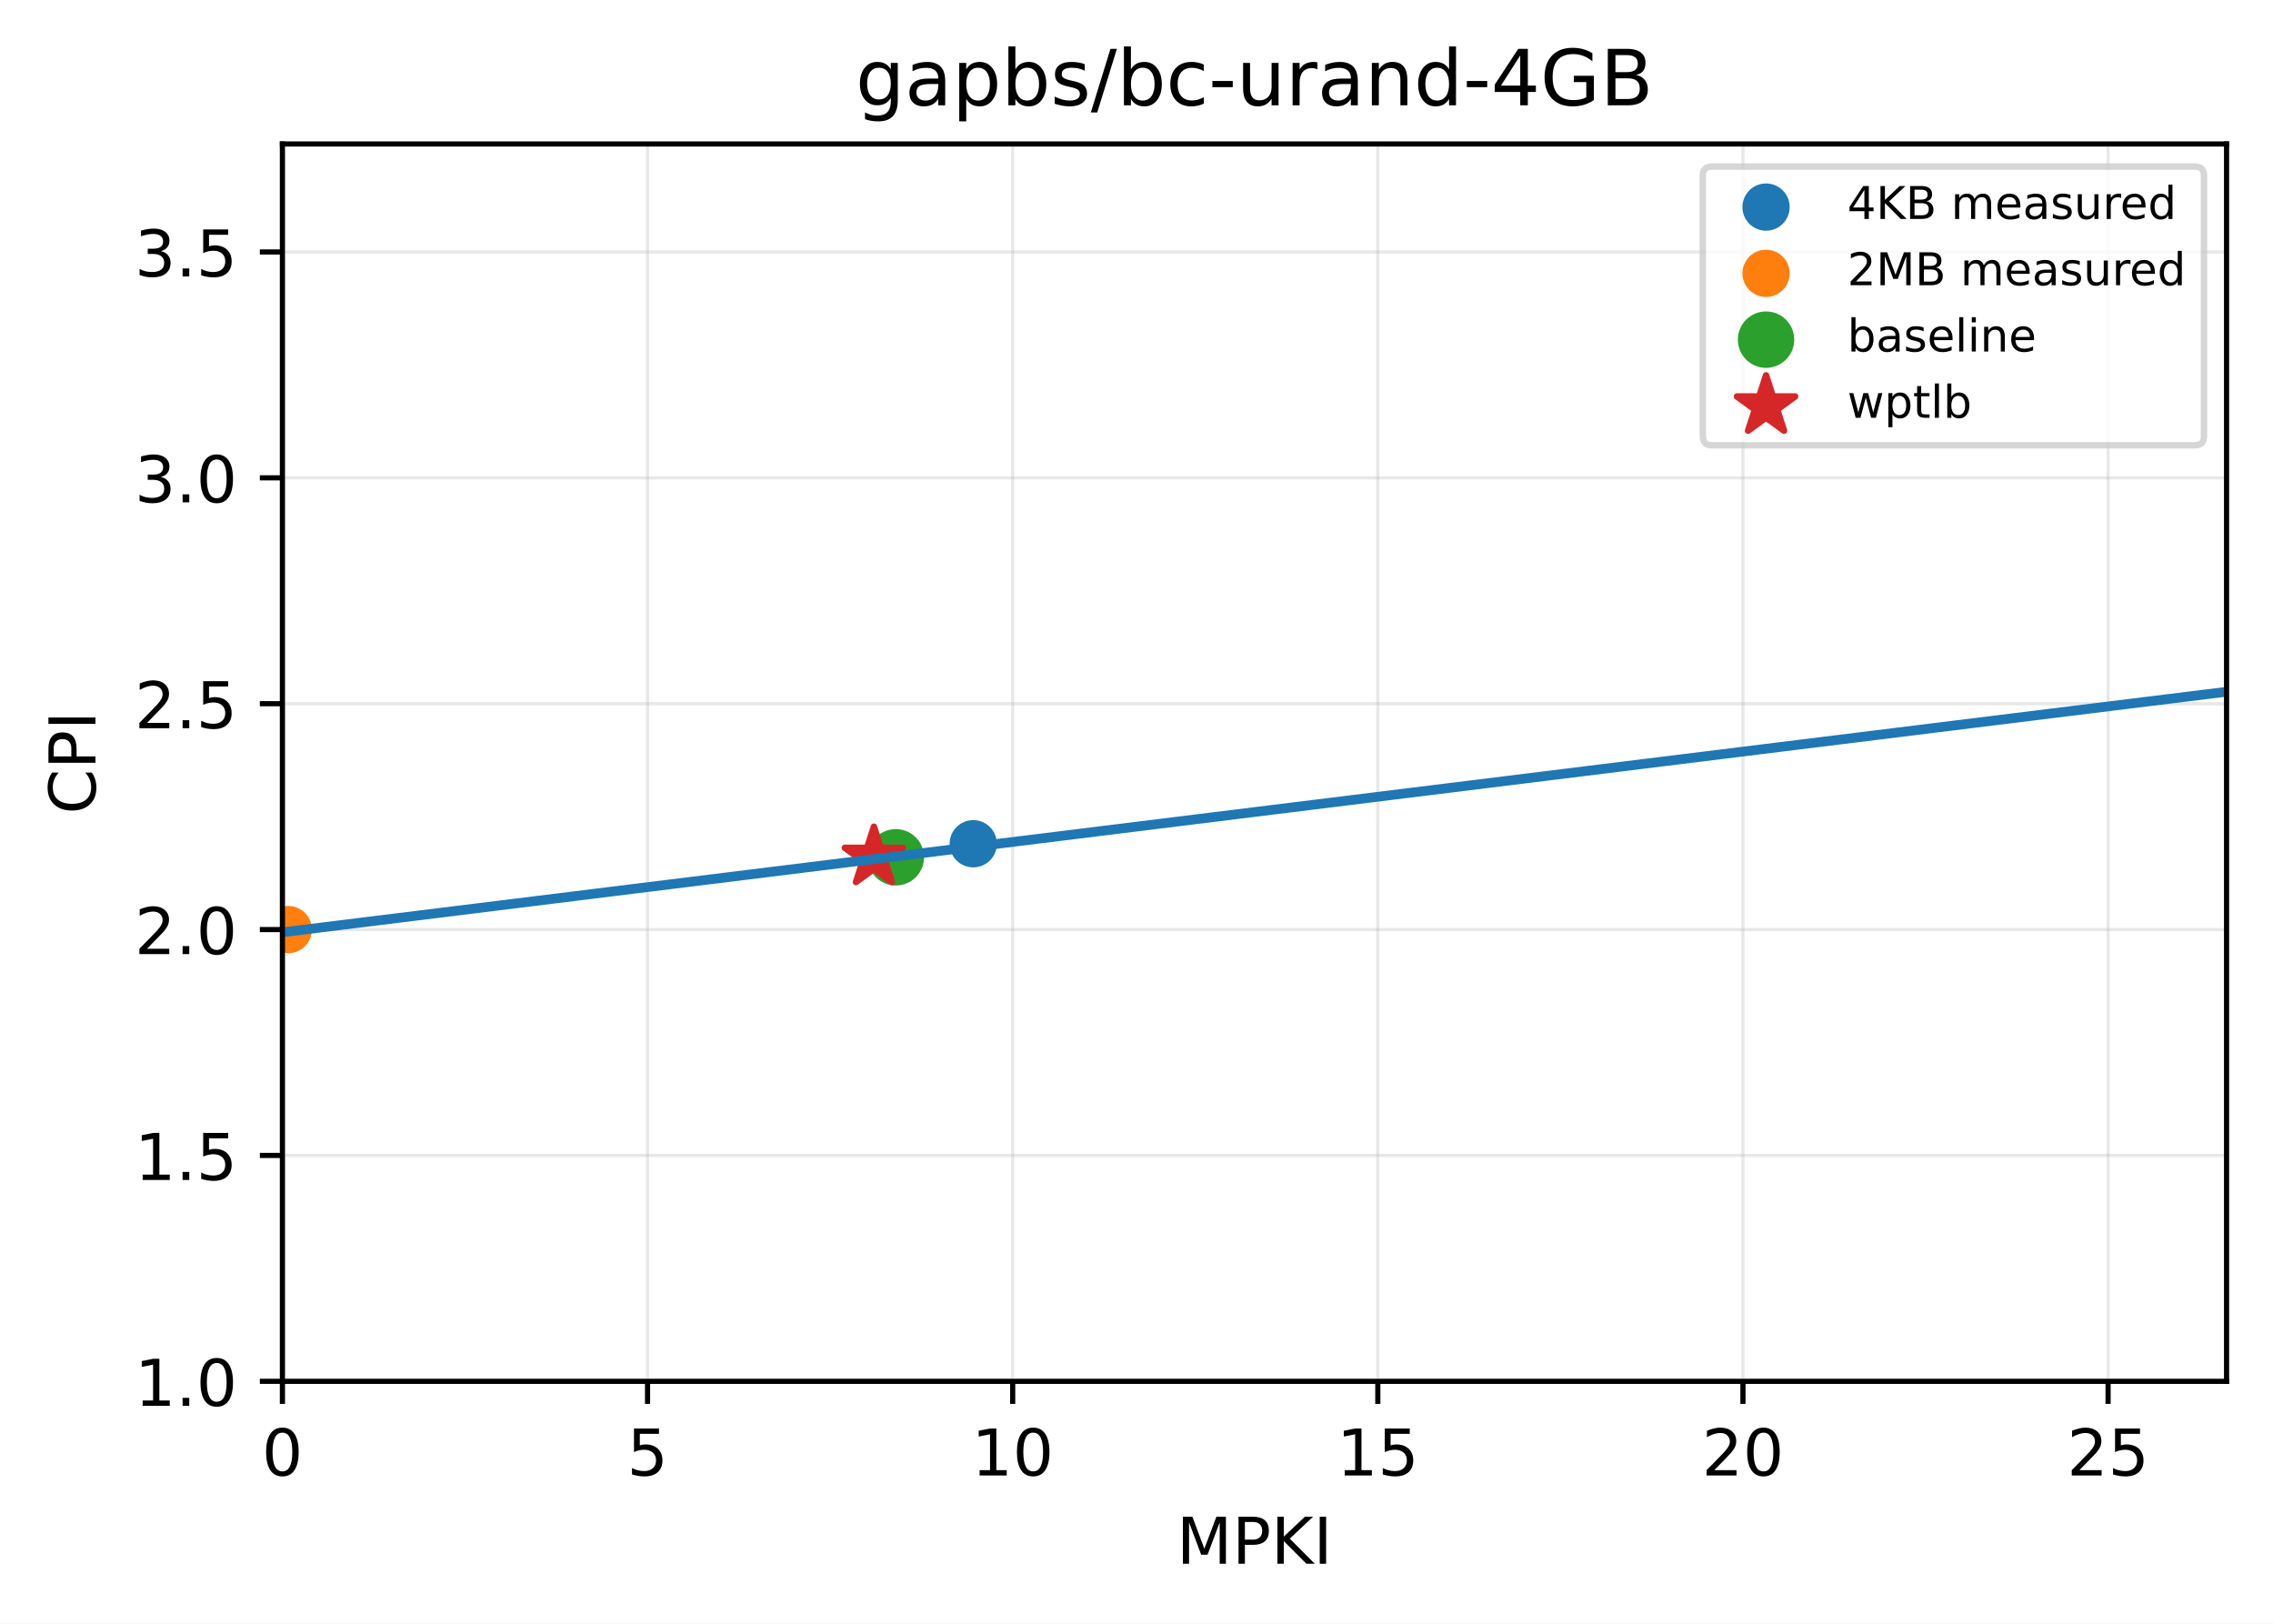
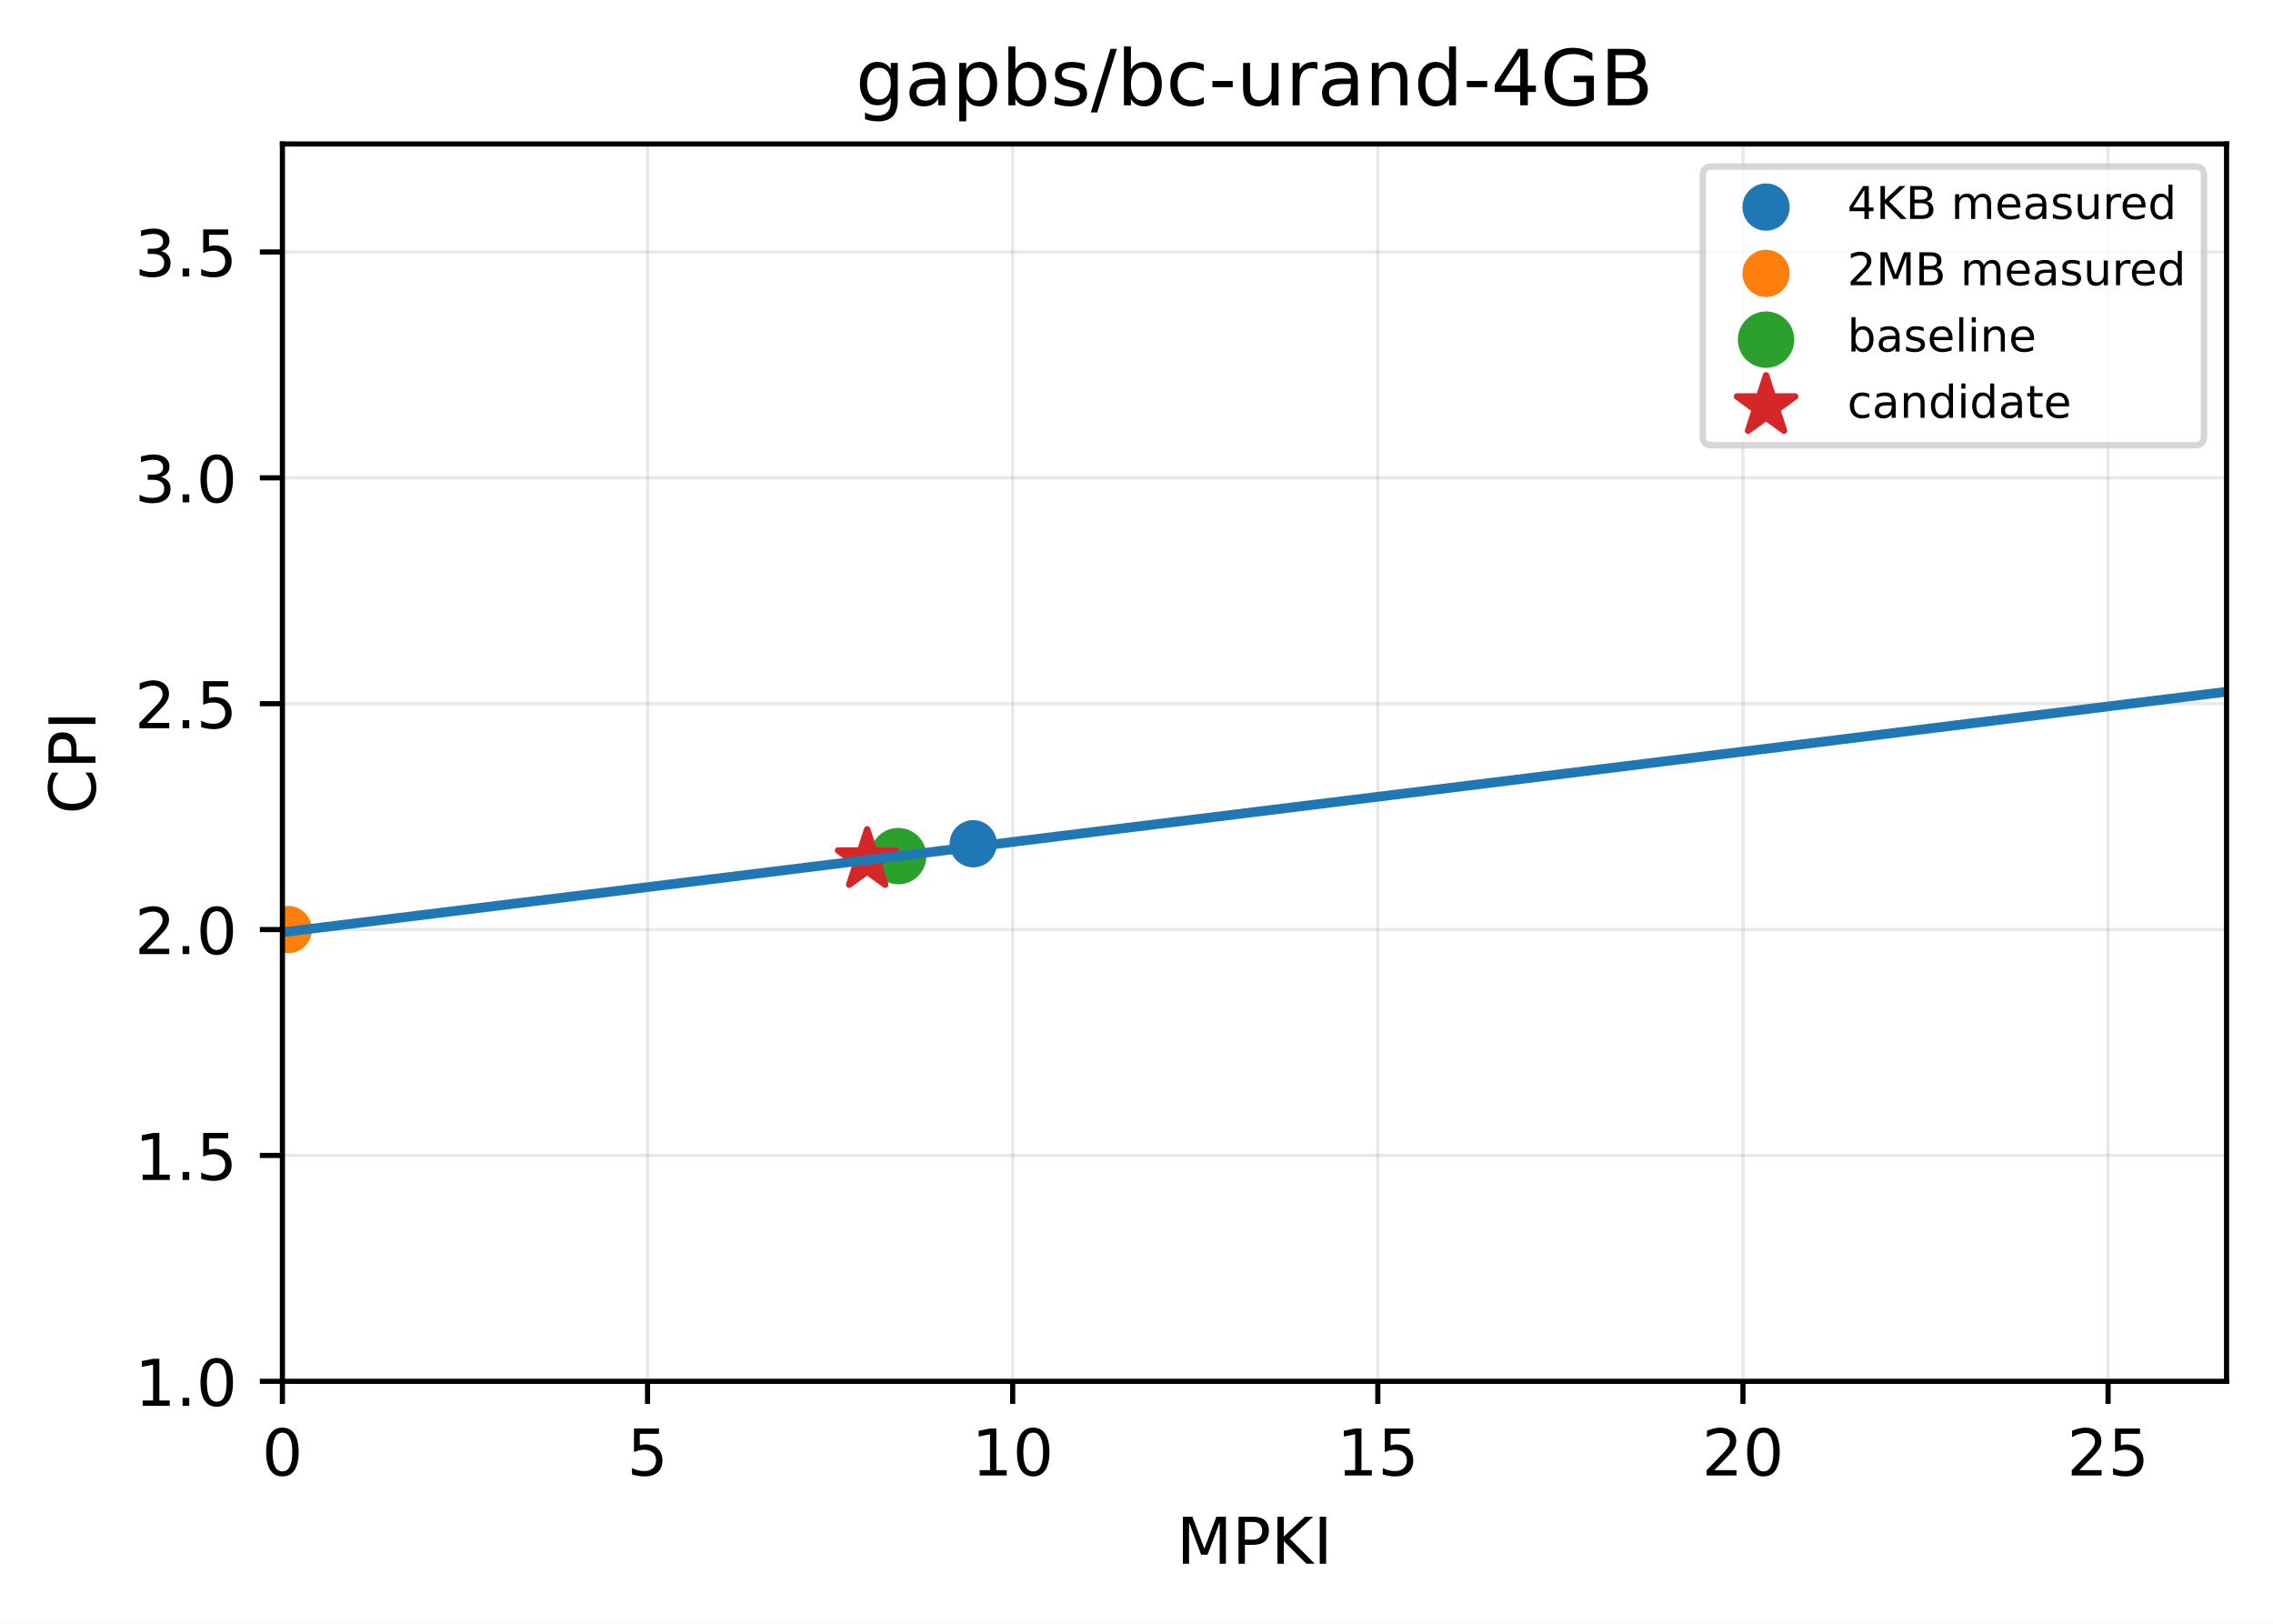
<svg xmlns="http://www.w3.org/2000/svg" xmlns:xlink="http://www.w3.org/1999/xlink" width="352.371pt" height="251.674pt" viewBox="0 0 352.371 251.674" version="1.1">
  <defs>
    <style type="text/css">*{stroke-linejoin: round; stroke-linecap: butt}</style>
  </defs>
  <g id="figure_1">
    <g id="patch_1">
      <path d="M 0 251.674  L 352.371 251.674  L 352.371 0  L 0 0  z " style="fill: #ffffff" />
    </g>
    <g id="axes_1">
      <g id="patch_2">
        <path d="M 43.781 214.118  L 345.171 214.118  L 345.171 22.318  L 43.781 22.318  z " style="fill: #ffffff" />
      </g>
      <g id="PathCollection_1">
        <defs>
-           <path id="m2edc9fdce1" d="M 0 3.162  C 0.839 3.162 1.643 2.829 2.236 2.236  C 2.829 1.643 3.162 0.839 3.162 0  C 3.162 -0.839 2.829 -1.643 2.236 -2.236  C 1.643 -2.829 0.839 -3.162 0 -3.162  C -0.839 -3.162 -1.643 -2.829 -2.236 -2.236  C -2.829 -1.643 -3.162 -0.839 -3.162 0  C -3.162 0.839 -2.829 1.643 -2.236 2.236  C -1.643 2.829 -0.839 3.162 0 3.162  z " style="stroke: #1f77b4" />
+           <path id="m0d51eda7c9" d="M 0 3.162  C 0.839 3.162 1.643 2.829 2.236 2.236  C 2.829 1.643 3.162 0.839 3.162 0  C 3.162 -0.839 2.829 -1.643 2.236 -2.236  C 1.643 -2.829 0.839 -3.162 0 -3.162  C -0.839 -3.162 -1.643 -2.829 -2.236 -2.236  C -2.829 -1.643 -3.162 -0.839 -3.162 0  C -3.162 0.839 -2.829 1.643 -2.236 2.236  C -1.643 2.829 -0.839 3.162 0 3.162  z " style="stroke: #1f77b4" />
        </defs>
-         <g clip-path="url(#p32a10b30d1)">
-           <use xlink:href="#m2edc9fdce1" x="150.877" y="130.788" style="fill: #1f77b4; stroke: #1f77b4" />
+         <g clip-path="url(#p4f8e2a73d3)">
+           <use xlink:href="#m0d51eda7c9" x="150.877" y="130.788" style="fill: #1f77b4; stroke: #1f77b4" />
        </g>
      </g>
      <g id="PathCollection_2">
        <defs>
-           <path id="m5a200e6fff" d="M 0 3.162  C 0.839 3.162 1.643 2.829 2.236 2.236  C 2.829 1.643 3.162 0.839 3.162 0  C 3.162 -0.839 2.829 -1.643 2.236 -2.236  C 1.643 -2.829 0.839 -3.162 0 -3.162  C -0.839 -3.162 -1.643 -2.829 -2.236 -2.236  C -2.829 -1.643 -3.162 -0.839 -3.162 0  C -3.162 0.839 -2.829 1.643 -2.236 2.236  C -1.643 2.829 -0.839 3.162 0 3.162  z " style="stroke: #ff7f0e" />
+           <path id="mda2e843c92" d="M 0 3.162  C 0.839 3.162 1.643 2.829 2.236 2.236  C 2.829 1.643 3.162 0.839 3.162 0  C 3.162 -0.839 2.829 -1.643 2.236 -2.236  C 1.643 -2.829 0.839 -3.162 0 -3.162  C -0.839 -3.162 -1.643 -2.829 -2.236 -2.236  C -2.829 -1.643 -3.162 -0.839 -3.162 0  C -3.162 0.839 -2.829 1.643 -2.236 2.236  C -1.643 2.829 -0.839 3.162 0 3.162  z " style="stroke: #ff7f0e" />
        </defs>
-         <g clip-path="url(#p32a10b30d1)">
-           <use xlink:href="#m5a200e6fff" x="44.687" y="144.093" style="fill: #ff7f0e; stroke: #ff7f0e" />
+         <g clip-path="url(#p4f8e2a73d3)">
+           <use xlink:href="#mda2e843c92" x="44.687" y="144.093" style="fill: #ff7f0e; stroke: #ff7f0e" />
        </g>
      </g>
      <g id="PathCollection_3">
        <defs>
-           <path id="mae14a0d55d" d="M 0 3.873  C 1.027 3.873 2.012 3.465 2.739 2.739  C 3.465 2.012 3.873 1.027 3.873 0  C 3.873 -1.027 3.465 -2.012 2.739 -2.739  C 2.012 -3.465 1.027 -3.873 0 -3.873  C -1.027 -3.873 -2.012 -3.465 -2.739 -2.739  C -3.465 -2.012 -3.873 -1.027 -3.873 0  C -3.873 1.027 -3.465 2.012 -2.739 2.739  C -2.012 3.465 -1.027 3.873 0 3.873  z " style="stroke: #2ca02c" />
+           <path id="m006e29d249" d="M 0 3.873  C 1.027 3.873 2.012 3.465 2.739 2.739  C 3.465 2.012 3.873 1.027 3.873 0  C 3.873 -1.027 3.465 -2.012 2.739 -2.739  C 2.012 -3.465 1.027 -3.873 0 -3.873  C -1.027 -3.873 -2.012 -3.465 -2.739 -2.739  C -3.465 -2.012 -3.873 -1.027 -3.873 0  C -3.873 1.027 -3.465 2.012 -2.739 2.739  C -2.012 3.465 -1.027 3.873 0 3.873  z " style="stroke: #2ca02c" />
        </defs>
-         <g clip-path="url(#p32a10b30d1)">
-           <use xlink:href="#mae14a0d55d" x="138.877" y="132.888" style="fill: #2ca02c; stroke: #2ca02c" />
+         <g clip-path="url(#p4f8e2a73d3)">
+           <use xlink:href="#m006e29d249" x="139.247" y="132.703" style="fill: #2ca02c; stroke: #2ca02c" />
        </g>
      </g>
      <g id="PathCollection_4">
        <defs>
-           <path id="ma562595c8f" d="M 0 -4.743  L -1.065 -1.466  L -4.511 -1.466  L -1.723 0.56  L -2.788 3.838  L -0 1.812  L 2.788 3.838  L 1.723 0.56  L 4.511 -1.466  L 1.065 -1.466  z " style="stroke: #d62728" />
+           <path id="m7bf4c963e9" d="M 0 -4.743  L -1.065 -1.466  L -4.511 -1.466  L -1.723 0.56  L -2.788 3.838  L -0 1.812  L 2.788 3.838  L 1.723 0.56  L 4.511 -1.466  L 1.065 -1.466  z " style="stroke: #d62728" />
        </defs>
-         <g clip-path="url(#p32a10b30d1)">
-           <use xlink:href="#ma562595c8f" x="135.481" y="132.888" style="fill: #d62728; stroke: #d62728" />
+         <g clip-path="url(#p4f8e2a73d3)">
+           <use xlink:href="#m7bf4c963e9" x="134.433" y="133.298" style="fill: #d62728; stroke: #d62728" />
        </g>
      </g>
      <g id="matplotlib.axis_1">
        <g id="xtick_1">
          <g id="line2d_1">
-             <path d="M 43.781 214.118  L 43.781 22.318  " clip-path="url(#p32a10b30d1)" style="fill: none; stroke: #b0b0b0; stroke-opacity: 0.3; stroke-width: 0.5; stroke-linecap: square" />
+             <path d="M 43.781 214.118  L 43.781 22.318  " clip-path="url(#p4f8e2a73d3)" style="fill: none; stroke: #b0b0b0; stroke-opacity: 0.3; stroke-width: 0.5; stroke-linecap: square" />
          </g>
          <g id="line2d_2">
            <defs>
-               <path id="mac72105b65" d="M 0 0  L 0 3.5  " style="stroke: #000000; stroke-width: 0.8" />
-             </defs>
-             <g>
-               <use xlink:href="#mac72105b65" x="43.781" y="214.118" style="stroke: #000000; stroke-width: 0.8" />
+               <path id="me40b1b7eda" d="M 0 0  L 0 3.5  " style="stroke: #000000; stroke-width: 0.8" />
+             </defs>
+             <g>
+               <use xlink:href="#me40b1b7eda" x="43.781" y="214.118" style="stroke: #000000; stroke-width: 0.8" />
            </g>
          </g>
          <g id="text_1">
            <g transform="translate(40.6 228.7166) scale(0.1 -0.1)">
              <defs>
                <path id="DejaVuSans-30" d="M 2034 4250  Q 1547 4250 1301 3770  Q 1056 3291 1056 2328  Q 1056 1369 1301 889  Q 1547 409 2034 409  Q 2525 409 2770 889  Q 3016 1369 3016 2328  Q 3016 3291 2770 3770  Q 2525 4250 2034 4250  z M 2034 4750  Q 2819 4750 3233 4129  Q 3647 3509 3647 2328  Q 3647 1150 3233 529  Q 2819 -91 2034 -91  Q 1250 -91 836 529  Q 422 1150 422 2328  Q 422 3509 836 4129  Q 1250 4750 2034 4750  z " transform="scale(0.015625)" />
              </defs>
              <use xlink:href="#DejaVuSans-30" />
            </g>
          </g>
        </g>
        <g id="xtick_2">
          <g id="line2d_3">
-             <path d="M 100.386 214.118  L 100.386 22.318  " clip-path="url(#p32a10b30d1)" style="fill: none; stroke: #b0b0b0; stroke-opacity: 0.3; stroke-width: 0.5; stroke-linecap: square" />
+             <path d="M 100.386 214.118  L 100.386 22.318  " clip-path="url(#p4f8e2a73d3)" style="fill: none; stroke: #b0b0b0; stroke-opacity: 0.3; stroke-width: 0.5; stroke-linecap: square" />
          </g>
          <g id="line2d_4">
            <g>
-               <use xlink:href="#mac72105b65" x="100.386" y="214.118" style="stroke: #000000; stroke-width: 0.8" />
+               <use xlink:href="#me40b1b7eda" x="100.386" y="214.118" style="stroke: #000000; stroke-width: 0.8" />
            </g>
          </g>
          <g id="text_2">
            <g transform="translate(97.20459 228.7166) scale(0.1 -0.1)">
              <defs>
                <path id="DejaVuSans-35" d="M 691 4666  L 3169 4666  L 3169 4134  L 1269 4134  L 1269 2991  Q 1406 3038 1543 3061  Q 1681 3084 1819 3084  Q 2600 3084 3056 2656  Q 3513 2228 3513 1497  Q 3513 744 3044 326  Q 2575 -91 1722 -91  Q 1428 -91 1123 -41  Q 819 9 494 109  L 494 744  Q 775 591 1075 516  Q 1375 441 1709 441  Q 2250 441 2565 725  Q 2881 1009 2881 1497  Q 2881 1984 2565 2268  Q 2250 2553 1709 2553  Q 1456 2553 1204 2497  Q 953 2441 691 2322  L 691 4666  z " transform="scale(0.015625)" />
              </defs>
              <use xlink:href="#DejaVuSans-35" />
            </g>
          </g>
        </g>
        <g id="xtick_3">
          <g id="line2d_5">
-             <path d="M 156.99 214.118  L 156.99 22.318  " clip-path="url(#p32a10b30d1)" style="fill: none; stroke: #b0b0b0; stroke-opacity: 0.3; stroke-width: 0.5; stroke-linecap: square" />
+             <path d="M 156.99 214.118  L 156.99 22.318  " clip-path="url(#p4f8e2a73d3)" style="fill: none; stroke: #b0b0b0; stroke-opacity: 0.3; stroke-width: 0.5; stroke-linecap: square" />
          </g>
          <g id="line2d_6">
            <g>
-               <use xlink:href="#mac72105b65" x="156.99" y="214.118" style="stroke: #000000; stroke-width: 0.8" />
+               <use xlink:href="#me40b1b7eda" x="156.99" y="214.118" style="stroke: #000000; stroke-width: 0.8" />
            </g>
          </g>
          <g id="text_3">
            <g transform="translate(150.6279 228.7166) scale(0.1 -0.1)">
              <defs>
                <path id="DejaVuSans-31" d="M 794 531  L 1825 531  L 1825 4091  L 703 3866  L 703 4441  L 1819 4666  L 2450 4666  L 2450 531  L 3481 531  L 3481 0  L 794 0  L 794 531  z " transform="scale(0.015625)" />
              </defs>
              <use xlink:href="#DejaVuSans-31" />
              <use xlink:href="#DejaVuSans-30" x="63.623" />
            </g>
          </g>
        </g>
        <g id="xtick_4">
          <g id="line2d_7">
-             <path d="M 213.595 214.118  L 213.595 22.318  " clip-path="url(#p32a10b30d1)" style="fill: none; stroke: #b0b0b0; stroke-opacity: 0.3; stroke-width: 0.5; stroke-linecap: square" />
+             <path d="M 213.595 214.118  L 213.595 22.318  " clip-path="url(#p4f8e2a73d3)" style="fill: none; stroke: #b0b0b0; stroke-opacity: 0.3; stroke-width: 0.5; stroke-linecap: square" />
          </g>
          <g id="line2d_8">
            <g>
-               <use xlink:href="#mac72105b65" x="213.595" y="214.118" style="stroke: #000000; stroke-width: 0.8" />
+               <use xlink:href="#me40b1b7eda" x="213.595" y="214.118" style="stroke: #000000; stroke-width: 0.8" />
            </g>
          </g>
          <g id="text_4">
            <g transform="translate(207.2325 228.7166) scale(0.1 -0.1)">
              <use xlink:href="#DejaVuSans-31" />
              <use xlink:href="#DejaVuSans-35" x="63.623" />
            </g>
          </g>
        </g>
        <g id="xtick_5">
          <g id="line2d_9">
-             <path d="M 270.2 214.118  L 270.2 22.318  " clip-path="url(#p32a10b30d1)" style="fill: none; stroke: #b0b0b0; stroke-opacity: 0.3; stroke-width: 0.5; stroke-linecap: square" />
+             <path d="M 270.2 214.118  L 270.2 22.318  " clip-path="url(#p4f8e2a73d3)" style="fill: none; stroke: #b0b0b0; stroke-opacity: 0.3; stroke-width: 0.5; stroke-linecap: square" />
          </g>
          <g id="line2d_10">
            <g>
-               <use xlink:href="#mac72105b65" x="270.2" y="214.118" style="stroke: #000000; stroke-width: 0.8" />
+               <use xlink:href="#me40b1b7eda" x="270.2" y="214.118" style="stroke: #000000; stroke-width: 0.8" />
            </g>
          </g>
          <g id="text_5">
            <g transform="translate(263.8371 228.7166) scale(0.1 -0.1)">
              <defs>
                <path id="DejaVuSans-32" d="M 1228 531  L 3431 531  L 3431 0  L 469 0  L 469 531  Q 828 903 1448 1529  Q 2069 2156 2228 2338  Q 2531 2678 2651 2914  Q 2772 3150 2772 3378  Q 2772 3750 2511 3984  Q 2250 4219 1831 4219  Q 1534 4219 1204 4116  Q 875 4013 500 3803  L 500 4441  Q 881 4594 1212 4672  Q 1544 4750 1819 4750  Q 2544 4750 2975 4387  Q 3406 4025 3406 3419  Q 3406 3131 3298 2873  Q 3191 2616 2906 2266  Q 2828 2175 2409 1742  Q 1991 1309 1228 531  z " transform="scale(0.015625)" />
              </defs>
              <use xlink:href="#DejaVuSans-32" />
              <use xlink:href="#DejaVuSans-30" x="63.623" />
            </g>
          </g>
        </g>
        <g id="xtick_6">
          <g id="line2d_11">
-             <path d="M 326.804 214.118  L 326.804 22.318  " clip-path="url(#p32a10b30d1)" style="fill: none; stroke: #b0b0b0; stroke-opacity: 0.3; stroke-width: 0.5; stroke-linecap: square" />
+             <path d="M 326.804 214.118  L 326.804 22.318  " clip-path="url(#p4f8e2a73d3)" style="fill: none; stroke: #b0b0b0; stroke-opacity: 0.3; stroke-width: 0.5; stroke-linecap: square" />
          </g>
          <g id="line2d_12">
            <g>
-               <use xlink:href="#mac72105b65" x="326.804" y="214.118" style="stroke: #000000; stroke-width: 0.8" />
+               <use xlink:href="#me40b1b7eda" x="326.804" y="214.118" style="stroke: #000000; stroke-width: 0.8" />
            </g>
          </g>
          <g id="text_6">
            <g transform="translate(320.4417 228.7166) scale(0.1 -0.1)">
              <use xlink:href="#DejaVuSans-32" />
              <use xlink:href="#DejaVuSans-35" x="63.623" />
            </g>
          </g>
        </g>
        <g id="text_7">
          <g transform="translate(182.3934 242.3947) scale(0.1 -0.1)">
            <defs>
              <path id="DejaVuSans-4d" d="M 628 4666  L 1569 4666  L 2759 1491  L 3956 4666  L 4897 4666  L 4897 0  L 4281 0  L 4281 4097  L 3078 897  L 2444 897  L 1241 4097  L 1241 0  L 628 0  L 628 4666  z " transform="scale(0.015625)" />
              <path id="DejaVuSans-50" d="M 1259 4147  L 1259 2394  L 2053 2394  Q 2494 2394 2734 2622  Q 2975 2850 2975 3272  Q 2975 3691 2734 3919  Q 2494 4147 2053 4147  L 1259 4147  z M 628 4666  L 2053 4666  Q 2838 4666 3239 4311  Q 3641 3956 3641 3272  Q 3641 2581 3239 2228  Q 2838 1875 2053 1875  L 1259 1875  L 1259 0  L 628 0  L 628 4666  z " transform="scale(0.015625)" />
              <path id="DejaVuSans-4b" d="M 628 4666  L 1259 4666  L 1259 2694  L 3353 4666  L 4166 4666  L 1850 2491  L 4331 0  L 3500 0  L 1259 2247  L 1259 0  L 628 0  L 628 4666  z " transform="scale(0.015625)" />
              <path id="DejaVuSans-49" d="M 628 4666  L 1259 4666  L 1259 0  L 628 0  L 628 4666  z " transform="scale(0.015625)" />
            </defs>
            <use xlink:href="#DejaVuSans-4d" />
            <use xlink:href="#DejaVuSans-50" x="86.279" />
            <use xlink:href="#DejaVuSans-4b" x="146.582" />
            <use xlink:href="#DejaVuSans-49" x="212.158" />
          </g>
        </g>
      </g>
      <g id="matplotlib.axis_2">
        <g id="ytick_1">
          <g id="line2d_13">
-             <path d="M 43.781 214.118  L 345.171 214.118  " clip-path="url(#p32a10b30d1)" style="fill: none; stroke: #b0b0b0; stroke-opacity: 0.3; stroke-width: 0.5; stroke-linecap: square" />
+             <path d="M 43.781 214.118  L 345.171 214.118  " clip-path="url(#p4f8e2a73d3)" style="fill: none; stroke: #b0b0b0; stroke-opacity: 0.3; stroke-width: 0.5; stroke-linecap: square" />
          </g>
          <g id="line2d_14">
            <defs>
-               <path id="m98adb64b25" d="M 0 0  L -3.5 0  " style="stroke: #000000; stroke-width: 0.8" />
-             </defs>
-             <g>
-               <use xlink:href="#m98adb64b25" x="43.781" y="214.118" style="stroke: #000000; stroke-width: 0.8" />
+               <path id="m912863d3ca" d="M 0 0  L -3.5 0  " style="stroke: #000000; stroke-width: 0.8" />
+             </defs>
+             <g>
+               <use xlink:href="#m912863d3ca" x="43.781" y="214.118" style="stroke: #000000; stroke-width: 0.8" />
            </g>
          </g>
          <g id="text_8">
            <g transform="translate(20.87813 217.9173) scale(0.1 -0.1)">
              <defs>
                <path id="DejaVuSans-2e" d="M 684 794  L 1344 794  L 1344 0  L 684 0  L 684 794  z " transform="scale(0.015625)" />
              </defs>
              <use xlink:href="#DejaVuSans-31" />
              <use xlink:href="#DejaVuSans-2e" x="63.623" />
              <use xlink:href="#DejaVuSans-30" x="95.41" />
            </g>
          </g>
        </g>
        <g id="ytick_2">
          <g id="line2d_15">
-             <path d="M 43.781 179.105  L 345.171 179.105  " clip-path="url(#p32a10b30d1)" style="fill: none; stroke: #b0b0b0; stroke-opacity: 0.3; stroke-width: 0.5; stroke-linecap: square" />
+             <path d="M 43.781 179.105  L 345.171 179.105  " clip-path="url(#p4f8e2a73d3)" style="fill: none; stroke: #b0b0b0; stroke-opacity: 0.3; stroke-width: 0.5; stroke-linecap: square" />
          </g>
          <g id="line2d_16">
            <g>
-               <use xlink:href="#m98adb64b25" x="43.781" y="179.105" style="stroke: #000000; stroke-width: 0.8" />
+               <use xlink:href="#m912863d3ca" x="43.781" y="179.105" style="stroke: #000000; stroke-width: 0.8" />
            </g>
          </g>
          <g id="text_9">
            <g transform="translate(20.87813 182.9046) scale(0.1 -0.1)">
              <use xlink:href="#DejaVuSans-31" />
              <use xlink:href="#DejaVuSans-2e" x="63.623" />
              <use xlink:href="#DejaVuSans-35" x="95.41" />
            </g>
          </g>
        </g>
        <g id="ytick_3">
          <g id="line2d_17">
-             <path d="M 43.781 144.093  L 345.171 144.093  " clip-path="url(#p32a10b30d1)" style="fill: none; stroke: #b0b0b0; stroke-opacity: 0.3; stroke-width: 0.5; stroke-linecap: square" />
+             <path d="M 43.781 144.093  L 345.171 144.093  " clip-path="url(#p4f8e2a73d3)" style="fill: none; stroke: #b0b0b0; stroke-opacity: 0.3; stroke-width: 0.5; stroke-linecap: square" />
          </g>
          <g id="line2d_18">
            <g>
-               <use xlink:href="#m98adb64b25" x="43.781" y="144.093" style="stroke: #000000; stroke-width: 0.8" />
+               <use xlink:href="#m912863d3ca" x="43.781" y="144.093" style="stroke: #000000; stroke-width: 0.8" />
            </g>
          </g>
          <g id="text_10">
            <g transform="translate(20.87813 147.8918) scale(0.1 -0.1)">
              <use xlink:href="#DejaVuSans-32" />
              <use xlink:href="#DejaVuSans-2e" x="63.623" />
              <use xlink:href="#DejaVuSans-30" x="95.41" />
            </g>
          </g>
        </g>
        <g id="ytick_4">
          <g id="line2d_19">
-             <path d="M 43.781 109.08  L 345.171 109.08  " clip-path="url(#p32a10b30d1)" style="fill: none; stroke: #b0b0b0; stroke-opacity: 0.3; stroke-width: 0.5; stroke-linecap: square" />
+             <path d="M 43.781 109.08  L 345.171 109.08  " clip-path="url(#p4f8e2a73d3)" style="fill: none; stroke: #b0b0b0; stroke-opacity: 0.3; stroke-width: 0.5; stroke-linecap: square" />
          </g>
          <g id="line2d_20">
            <g>
-               <use xlink:href="#m98adb64b25" x="43.781" y="109.08" style="stroke: #000000; stroke-width: 0.8" />
+               <use xlink:href="#m912863d3ca" x="43.781" y="109.08" style="stroke: #000000; stroke-width: 0.8" />
            </g>
          </g>
          <g id="text_11">
            <g transform="translate(20.87813 112.879) scale(0.1 -0.1)">
              <use xlink:href="#DejaVuSans-32" />
              <use xlink:href="#DejaVuSans-2e" x="63.623" />
              <use xlink:href="#DejaVuSans-35" x="95.41" />
            </g>
          </g>
        </g>
        <g id="ytick_5">
          <g id="line2d_21">
-             <path d="M 43.781 74.067  L 345.171 74.067  " clip-path="url(#p32a10b30d1)" style="fill: none; stroke: #b0b0b0; stroke-opacity: 0.3; stroke-width: 0.5; stroke-linecap: square" />
+             <path d="M 43.781 74.067  L 345.171 74.067  " clip-path="url(#p4f8e2a73d3)" style="fill: none; stroke: #b0b0b0; stroke-opacity: 0.3; stroke-width: 0.5; stroke-linecap: square" />
          </g>
          <g id="line2d_22">
            <g>
-               <use xlink:href="#m98adb64b25" x="43.781" y="74.067" style="stroke: #000000; stroke-width: 0.8" />
+               <use xlink:href="#m912863d3ca" x="43.781" y="74.067" style="stroke: #000000; stroke-width: 0.8" />
            </g>
          </g>
          <g id="text_12">
            <g transform="translate(20.87813 77.86623) scale(0.1 -0.1)">
              <defs>
                <path id="DejaVuSans-33" d="M 2597 2516  Q 3050 2419 3304 2112  Q 3559 1806 3559 1356  Q 3559 666 3084 287  Q 2609 -91 1734 -91  Q 1441 -91 1130 -33  Q 819 25 488 141  L 488 750  Q 750 597 1062 519  Q 1375 441 1716 441  Q 2309 441 2620 675  Q 2931 909 2931 1356  Q 2931 1769 2642 2001  Q 2353 2234 1838 2234  L 1294 2234  L 1294 2753  L 1863 2753  Q 2328 2753 2575 2939  Q 2822 3125 2822 3475  Q 2822 3834 2567 4026  Q 2313 4219 1838 4219  Q 1578 4219 1281 4162  Q 984 4106 628 3988  L 628 4550  Q 988 4650 1302 4700  Q 1616 4750 1894 4750  Q 2613 4750 3031 4423  Q 3450 4097 3450 3541  Q 3450 3153 3228 2886  Q 3006 2619 2597 2516  z " transform="scale(0.015625)" />
              </defs>
              <use xlink:href="#DejaVuSans-33" />
              <use xlink:href="#DejaVuSans-2e" x="63.623" />
              <use xlink:href="#DejaVuSans-30" x="95.41" />
            </g>
          </g>
        </g>
        <g id="ytick_6">
          <g id="line2d_23">
-             <path d="M 43.781 39.054  L 345.171 39.054  " clip-path="url(#p32a10b30d1)" style="fill: none; stroke: #b0b0b0; stroke-opacity: 0.3; stroke-width: 0.5; stroke-linecap: square" />
+             <path d="M 43.781 39.054  L 345.171 39.054  " clip-path="url(#p4f8e2a73d3)" style="fill: none; stroke: #b0b0b0; stroke-opacity: 0.3; stroke-width: 0.5; stroke-linecap: square" />
          </g>
          <g id="line2d_24">
            <g>
-               <use xlink:href="#m98adb64b25" x="43.781" y="39.054" style="stroke: #000000; stroke-width: 0.8" />
+               <use xlink:href="#m912863d3ca" x="43.781" y="39.054" style="stroke: #000000; stroke-width: 0.8" />
            </g>
          </g>
          <g id="text_13">
            <g transform="translate(20.87813 42.85345) scale(0.1 -0.1)">
              <use xlink:href="#DejaVuSans-33" />
              <use xlink:href="#DejaVuSans-2e" x="63.623" />
              <use xlink:href="#DejaVuSans-35" x="95.41" />
            </g>
          </g>
        </g>
        <g id="text_14">
          <g transform="translate(14.79844 126.1994) rotate(-90) scale(0.1 -0.1)">
            <defs>
              <path id="DejaVuSans-43" d="M 4122 4306  L 4122 3641  Q 3803 3938 3442 4084  Q 3081 4231 2675 4231  Q 1875 4231 1450 3742  Q 1025 3253 1025 2328  Q 1025 1406 1450 917  Q 1875 428 2675 428  Q 3081 428 3442 575  Q 3803 722 4122 1019  L 4122 359  Q 3791 134 3420 21  Q 3050 -91 2638 -91  Q 1578 -91 968 557  Q 359 1206 359 2328  Q 359 3453 968 4101  Q 1578 4750 2638 4750  Q 3056 4750 3426 4639  Q 3797 4528 4122 4306  z " transform="scale(0.015625)" />
            </defs>
            <use xlink:href="#DejaVuSans-43" />
            <use xlink:href="#DejaVuSans-50" x="69.824" />
            <use xlink:href="#DejaVuSans-49" x="130.127" />
          </g>
        </g>
      </g>
      <g id="line2d_25">
-         <path d="M 43.781 144.513  L 46.795 144.14  L 49.809 143.767  L 52.823 143.394  L 55.837 143.021  L 58.851 142.648  L 61.865 142.276  L 64.879 141.903  L 67.892 141.53  L 70.906 141.157  L 73.92 140.784  L 76.934 140.411  L 79.948 140.039  L 82.962 139.666  L 85.976 139.293  L 88.99 138.92  L 92.004 138.547  L 95.018 138.174  L 98.031 137.801  L 101.045 137.429  L 104.059 137.056  L 107.073 136.683  L 110.087 136.31  L 113.101 135.937  L 116.115 135.564  L 119.129 135.191  L 122.143 134.819  L 125.157 134.446  L 128.17 134.073  L 131.184 133.7  L 134.198 133.327  L 137.212 132.954  L 140.226 132.582  L 143.24 132.209  L 146.254 131.836  L 149.268 131.463  L 152.282 131.09  L 155.296 130.717  L 158.309 130.344  L 161.323 129.972  L 164.337 129.599  L 167.351 129.226  L 170.365 128.853  L 173.379 128.48  L 176.393 128.107  L 179.407 127.734  L 182.421 127.362  L 185.435 126.989  L 188.448 126.616  L 191.462 126.243  L 194.476 125.87  L 197.49 125.497  L 200.504 125.125  L 203.518 124.752  L 206.532 124.379  L 209.546 124.006  L 212.56 123.633  L 215.574 123.26  L 218.587 122.887  L 221.601 122.515  L 224.615 122.142  L 227.629 121.769  L 230.643 121.396  L 233.657 121.023  L 236.671 120.65  L 239.685 120.277  L 242.699 119.905  L 245.713 119.532  L 248.726 119.159  L 251.74 118.786  L 254.754 118.413  L 257.768 118.04  L 260.782 117.668  L 263.796 117.295  L 266.81 116.922  L 269.824 116.549  L 272.838 116.176  L 275.852 115.803  L 278.865 115.43  L 281.879 115.058  L 284.893 114.685  L 287.907 114.312  L 290.921 113.939  L 293.935 113.566  L 296.949 113.193  L 299.963 112.82  L 302.977 112.448  L 305.991 112.075  L 309.004 111.702  L 312.018 111.329  L 315.032 110.956  L 318.046 110.583  L 321.06 110.211  L 324.074 109.838  L 327.088 109.465  L 330.102 109.092  L 333.116 108.719  L 336.13 108.346  L 339.143 107.973  L 342.157 107.601  L 345.171 107.228  " clip-path="url(#p32a10b30d1)" style="fill: none; stroke: #1f77b4; stroke-width: 1.5; stroke-linecap: square" />
+         <path d="M 43.781 144.513  L 46.795 144.14  L 49.809 143.767  L 52.823 143.394  L 55.837 143.021  L 58.851 142.648  L 61.865 142.276  L 64.879 141.903  L 67.892 141.53  L 70.906 141.157  L 73.92 140.784  L 76.934 140.411  L 79.948 140.039  L 82.962 139.666  L 85.976 139.293  L 88.99 138.92  L 92.004 138.547  L 95.018 138.174  L 98.031 137.801  L 101.045 137.429  L 104.059 137.056  L 107.073 136.683  L 110.087 136.31  L 113.101 135.937  L 116.115 135.564  L 119.129 135.191  L 122.143 134.819  L 125.157 134.446  L 128.17 134.073  L 131.184 133.7  L 134.198 133.327  L 137.212 132.954  L 140.226 132.582  L 143.24 132.209  L 146.254 131.836  L 149.268 131.463  L 152.282 131.09  L 155.296 130.717  L 158.309 130.344  L 161.323 129.972  L 164.337 129.599  L 167.351 129.226  L 170.365 128.853  L 173.379 128.48  L 176.393 128.107  L 179.407 127.734  L 182.421 127.362  L 185.435 126.989  L 188.448 126.616  L 191.462 126.243  L 194.476 125.87  L 197.49 125.497  L 200.504 125.125  L 203.518 124.752  L 206.532 124.379  L 209.546 124.006  L 212.56 123.633  L 215.574 123.26  L 218.587 122.887  L 221.601 122.515  L 224.615 122.142  L 227.629 121.769  L 230.643 121.396  L 233.657 121.023  L 236.671 120.65  L 239.685 120.277  L 242.699 119.905  L 245.713 119.532  L 248.726 119.159  L 251.74 118.786  L 254.754 118.413  L 257.768 118.04  L 260.782 117.668  L 263.796 117.295  L 266.81 116.922  L 269.824 116.549  L 272.838 116.176  L 275.852 115.803  L 278.865 115.43  L 281.879 115.058  L 284.893 114.685  L 287.907 114.312  L 290.921 113.939  L 293.935 113.566  L 296.949 113.193  L 299.963 112.82  L 302.977 112.448  L 305.991 112.075  L 309.004 111.702  L 312.018 111.329  L 315.032 110.956  L 318.046 110.583  L 321.06 110.211  L 324.074 109.838  L 327.088 109.465  L 330.102 109.092  L 333.116 108.719  L 336.13 108.346  L 339.143 107.973  L 342.157 107.601  L 345.171 107.228  " clip-path="url(#p4f8e2a73d3)" style="fill: none; stroke: #1f77b4; stroke-width: 1.5; stroke-linecap: square" />
      </g>
      <g id="patch_3">
        <path d="M 43.781 214.118  L 43.781 22.318  " style="fill: none; stroke: #000000; stroke-width: 0.8; stroke-linejoin: miter; stroke-linecap: square" />
      </g>
      <g id="patch_4">
        <path d="M 345.171 214.118  L 345.171 22.318  " style="fill: none; stroke: #000000; stroke-width: 0.8; stroke-linejoin: miter; stroke-linecap: square" />
      </g>
      <g id="patch_5">
        <path d="M 43.781 214.118  L 345.171 214.118  " style="fill: none; stroke: #000000; stroke-width: 0.8; stroke-linejoin: miter; stroke-linecap: square" />
      </g>
      <g id="patch_6">
        <path d="M 43.781 22.318  L 345.171 22.318  " style="fill: none; stroke: #000000; stroke-width: 0.8; stroke-linejoin: miter; stroke-linecap: square" />
      </g>
      <g id="text_15">
        <g transform="translate(132.6472 16.31812) scale(0.12 -0.12)">
          <defs>
            <path id="DejaVuSans-67" d="M 2906 1791  Q 2906 2416 2648 2759  Q 2391 3103 1925 3103  Q 1463 3103 1205 2759  Q 947 2416 947 1791  Q 947 1169 1205 825  Q 1463 481 1925 481  Q 2391 481 2648 825  Q 2906 1169 2906 1791  z M 3481 434  Q 3481 -459 3084 -895  Q 2688 -1331 1869 -1331  Q 1566 -1331 1297 -1286  Q 1028 -1241 775 -1147  L 775 -588  Q 1028 -725 1275 -790  Q 1522 -856 1778 -856  Q 2344 -856 2625 -561  Q 2906 -266 2906 331  L 2906 616  Q 2728 306 2450 153  Q 2172 0 1784 0  Q 1141 0 747 490  Q 353 981 353 1791  Q 353 2603 747 3093  Q 1141 3584 1784 3584  Q 2172 3584 2450 3431  Q 2728 3278 2906 2969  L 2906 3500  L 3481 3500  L 3481 434  z " transform="scale(0.015625)" />
            <path id="DejaVuSans-61" d="M 2194 1759  Q 1497 1759 1228 1600  Q 959 1441 959 1056  Q 959 750 1161 570  Q 1363 391 1709 391  Q 2188 391 2477 730  Q 2766 1069 2766 1631  L 2766 1759  L 2194 1759  z M 3341 1997  L 3341 0  L 2766 0  L 2766 531  Q 2569 213 2275 61  Q 1981 -91 1556 -91  Q 1019 -91 701 211  Q 384 513 384 1019  Q 384 1609 779 1909  Q 1175 2209 1959 2209  L 2766 2209  L 2766 2266  Q 2766 2663 2505 2880  Q 2244 3097 1772 3097  Q 1472 3097 1187 3025  Q 903 2953 641 2809  L 641 3341  Q 956 3463 1253 3523  Q 1550 3584 1831 3584  Q 2591 3584 2966 3190  Q 3341 2797 3341 1997  z " transform="scale(0.015625)" />
            <path id="DejaVuSans-70" d="M 1159 525  L 1159 -1331  L 581 -1331  L 581 3500  L 1159 3500  L 1159 2969  Q 1341 3281 1617 3432  Q 1894 3584 2278 3584  Q 2916 3584 3314 3078  Q 3713 2572 3713 1747  Q 3713 922 3314 415  Q 2916 -91 2278 -91  Q 1894 -91 1617 61  Q 1341 213 1159 525  z M 3116 1747  Q 3116 2381 2855 2742  Q 2594 3103 2138 3103  Q 1681 3103 1420 2742  Q 1159 2381 1159 1747  Q 1159 1113 1420 752  Q 1681 391 2138 391  Q 2594 391 2855 752  Q 3116 1113 3116 1747  z " transform="scale(0.015625)" />
            <path id="DejaVuSans-62" d="M 3116 1747  Q 3116 2381 2855 2742  Q 2594 3103 2138 3103  Q 1681 3103 1420 2742  Q 1159 2381 1159 1747  Q 1159 1113 1420 752  Q 1681 391 2138 391  Q 2594 391 2855 752  Q 3116 1113 3116 1747  z M 1159 2969  Q 1341 3281 1617 3432  Q 1894 3584 2278 3584  Q 2916 3584 3314 3078  Q 3713 2572 3713 1747  Q 3713 922 3314 415  Q 2916 -91 2278 -91  Q 1894 -91 1617 61  Q 1341 213 1159 525  L 1159 0  L 581 0  L 581 4863  L 1159 4863  L 1159 2969  z " transform="scale(0.015625)" />
            <path id="DejaVuSans-73" d="M 2834 3397  L 2834 2853  Q 2591 2978 2328 3040  Q 2066 3103 1784 3103  Q 1356 3103 1142 2972  Q 928 2841 928 2578  Q 928 2378 1081 2264  Q 1234 2150 1697 2047  L 1894 2003  Q 2506 1872 2764 1633  Q 3022 1394 3022 966  Q 3022 478 2636 193  Q 2250 -91 1575 -91  Q 1294 -91 989 -36  Q 684 19 347 128  L 347 722  Q 666 556 975 473  Q 1284 391 1588 391  Q 1994 391 2212 530  Q 2431 669 2431 922  Q 2431 1156 2273 1281  Q 2116 1406 1581 1522  L 1381 1569  Q 847 1681 609 1914  Q 372 2147 372 2553  Q 372 3047 722 3315  Q 1072 3584 1716 3584  Q 2034 3584 2315 3537  Q 2597 3491 2834 3397  z " transform="scale(0.015625)" />
            <path id="DejaVuSans-2f" d="M 1625 4666  L 2156 4666  L 531 -594  L 0 -594  L 1625 4666  z " transform="scale(0.015625)" />
            <path id="DejaVuSans-63" d="M 3122 3366  L 3122 2828  Q 2878 2963 2633 3030  Q 2388 3097 2138 3097  Q 1578 3097 1268 2742  Q 959 2388 959 1747  Q 959 1106 1268 751  Q 1578 397 2138 397  Q 2388 397 2633 464  Q 2878 531 3122 666  L 3122 134  Q 2881 22 2623 -34  Q 2366 -91 2075 -91  Q 1284 -91 818 406  Q 353 903 353 1747  Q 353 2603 823 3093  Q 1294 3584 2113 3584  Q 2378 3584 2631 3529  Q 2884 3475 3122 3366  z " transform="scale(0.015625)" />
            <path id="DejaVuSans-2d" d="M 313 2009  L 1997 2009  L 1997 1497  L 313 1497  L 313 2009  z " transform="scale(0.015625)" />
            <path id="DejaVuSans-75" d="M 544 1381  L 544 3500  L 1119 3500  L 1119 1403  Q 1119 906 1312 657  Q 1506 409 1894 409  Q 2359 409 2629 706  Q 2900 1003 2900 1516  L 2900 3500  L 3475 3500  L 3475 0  L 2900 0  L 2900 538  Q 2691 219 2414 64  Q 2138 -91 1772 -91  Q 1169 -91 856 284  Q 544 659 544 1381  z M 1991 3584  L 1991 3584  z " transform="scale(0.015625)" />
            <path id="DejaVuSans-72" d="M 2631 2963  Q 2534 3019 2420 3045  Q 2306 3072 2169 3072  Q 1681 3072 1420 2755  Q 1159 2438 1159 1844  L 1159 0  L 581 0  L 581 3500  L 1159 3500  L 1159 2956  Q 1341 3275 1631 3429  Q 1922 3584 2338 3584  Q 2397 3584 2469 3576  Q 2541 3569 2628 3553  L 2631 2963  z " transform="scale(0.015625)" />
            <path id="DejaVuSans-6e" d="M 3513 2113  L 3513 0  L 2938 0  L 2938 2094  Q 2938 2591 2744 2837  Q 2550 3084 2163 3084  Q 1697 3084 1428 2787  Q 1159 2491 1159 1978  L 1159 0  L 581 0  L 581 3500  L 1159 3500  L 1159 2956  Q 1366 3272 1645 3428  Q 1925 3584 2291 3584  Q 2894 3584 3203 3211  Q 3513 2838 3513 2113  z " transform="scale(0.015625)" />
            <path id="DejaVuSans-64" d="M 2906 2969  L 2906 4863  L 3481 4863  L 3481 0  L 2906 0  L 2906 525  Q 2725 213 2448 61  Q 2172 -91 1784 -91  Q 1150 -91 751 415  Q 353 922 353 1747  Q 353 2572 751 3078  Q 1150 3584 1784 3584  Q 2172 3584 2448 3432  Q 2725 3281 2906 2969  z M 947 1747  Q 947 1113 1208 752  Q 1469 391 1925 391  Q 2381 391 2643 752  Q 2906 1113 2906 1747  Q 2906 2381 2643 2742  Q 2381 3103 1925 3103  Q 1469 3103 1208 2742  Q 947 2381 947 1747  z " transform="scale(0.015625)" />
            <path id="DejaVuSans-34" d="M 2419 4116  L 825 1625  L 2419 1625  L 2419 4116  z M 2253 4666  L 3047 4666  L 3047 1625  L 3713 1625  L 3713 1100  L 3047 1100  L 3047 0  L 2419 0  L 2419 1100  L 313 1100  L 313 1709  L 2253 4666  z " transform="scale(0.015625)" />
            <path id="DejaVuSans-47" d="M 3809 666  L 3809 1919  L 2778 1919  L 2778 2438  L 4434 2438  L 4434 434  Q 4069 175 3628 42  Q 3188 -91 2688 -91  Q 1594 -91 976 548  Q 359 1188 359 2328  Q 359 3472 976 4111  Q 1594 4750 2688 4750  Q 3144 4750 3555 4637  Q 3966 4525 4313 4306  L 4313 3634  Q 3963 3931 3569 4081  Q 3175 4231 2741 4231  Q 1884 4231 1454 3753  Q 1025 3275 1025 2328  Q 1025 1384 1454 906  Q 1884 428 2741 428  Q 3075 428 3337 486  Q 3600 544 3809 666  z " transform="scale(0.015625)" />
            <path id="DejaVuSans-42" d="M 1259 2228  L 1259 519  L 2272 519  Q 2781 519 3026 730  Q 3272 941 3272 1375  Q 3272 1813 3026 2020  Q 2781 2228 2272 2228  L 1259 2228  z M 1259 4147  L 1259 2741  L 2194 2741  Q 2656 2741 2882 2914  Q 3109 3088 3109 3444  Q 3109 3797 2882 3972  Q 2656 4147 2194 4147  L 1259 4147  z M 628 4666  L 2241 4666  Q 2963 4666 3353 4366  Q 3744 4066 3744 3513  Q 3744 3084 3544 2831  Q 3344 2578 2956 2516  Q 3422 2416 3680 2098  Q 3938 1781 3938 1306  Q 3938 681 3513 340  Q 3088 0 2303 0  L 628 0  L 628 4666  z " transform="scale(0.015625)" />
          </defs>
          <use xlink:href="#DejaVuSans-67" />
          <use xlink:href="#DejaVuSans-61" x="63.477" />
          <use xlink:href="#DejaVuSans-70" x="124.756" />
          <use xlink:href="#DejaVuSans-62" x="188.232" />
          <use xlink:href="#DejaVuSans-73" x="251.709" />
          <use xlink:href="#DejaVuSans-2f" x="303.809" />
          <use xlink:href="#DejaVuSans-62" x="337.5" />
          <use xlink:href="#DejaVuSans-63" x="400.977" />
          <use xlink:href="#DejaVuSans-2d" x="455.957" />
          <use xlink:href="#DejaVuSans-75" x="492.041" />
          <use xlink:href="#DejaVuSans-72" x="555.42" />
          <use xlink:href="#DejaVuSans-61" x="596.533" />
          <use xlink:href="#DejaVuSans-6e" x="657.812" />
          <use xlink:href="#DejaVuSans-64" x="721.191" />
          <use xlink:href="#DejaVuSans-2d" x="784.668" />
          <use xlink:href="#DejaVuSans-34" x="820.752" />
          <use xlink:href="#DejaVuSans-47" x="884.375" />
          <use xlink:href="#DejaVuSans-42" x="961.865" />
        </g>
      </g>
      <g id="legend_1">
        <g id="patch_7">
          <path d="M 265.381 69.017  L 340.271 69.017  Q 341.671 69.017 341.671 67.617  L 341.671 27.218  Q 341.671 25.818 340.271 25.818  L 265.381 25.818  Q 263.981 25.818 263.981 27.218  L 263.981 67.617  Q 263.981 69.017 265.381 69.017  z " style="fill: #ffffff; opacity: 0.8; stroke: #cccccc; stroke-linejoin: miter" />
        </g>
        <g id="PathCollection_5">
          <g>
-             <use xlink:href="#m2edc9fdce1" x="273.781" y="32.1" style="fill: #1f77b4; stroke: #1f77b4" />
+             <use xlink:href="#m0d51eda7c9" x="273.781" y="32.1" style="fill: #1f77b4; stroke: #1f77b4" />
          </g>
        </g>
        <g id="text_16">
          <g transform="translate(286.3811 33.93703) scale(0.07 -0.07)">
            <defs>
              <path id="DejaVuSans-20" transform="scale(0.015625)" />
              <path id="DejaVuSans-6d" d="M 3328 2828  Q 3544 3216 3844 3400  Q 4144 3584 4550 3584  Q 5097 3584 5394 3201  Q 5691 2819 5691 2113  L 5691 0  L 5113 0  L 5113 2094  Q 5113 2597 4934 2840  Q 4756 3084 4391 3084  Q 3944 3084 3684 2787  Q 3425 2491 3425 1978  L 3425 0  L 2847 0  L 2847 2094  Q 2847 2600 2669 2842  Q 2491 3084 2119 3084  Q 1678 3084 1418 2786  Q 1159 2488 1159 1978  L 1159 0  L 581 0  L 581 3500  L 1159 3500  L 1159 2956  Q 1356 3278 1631 3431  Q 1906 3584 2284 3584  Q 2666 3584 2933 3390  Q 3200 3197 3328 2828  z " transform="scale(0.015625)" />
              <path id="DejaVuSans-65" d="M 3597 1894  L 3597 1613  L 953 1613  Q 991 1019 1311 708  Q 1631 397 2203 397  Q 2534 397 2845 478  Q 3156 559 3463 722  L 3463 178  Q 3153 47 2828 -22  Q 2503 -91 2169 -91  Q 1331 -91 842 396  Q 353 884 353 1716  Q 353 2575 817 3079  Q 1281 3584 2069 3584  Q 2775 3584 3186 3129  Q 3597 2675 3597 1894  z M 3022 2063  Q 3016 2534 2758 2815  Q 2500 3097 2075 3097  Q 1594 3097 1305 2825  Q 1016 2553 972 2059  L 3022 2063  z " transform="scale(0.015625)" />
            </defs>
            <use xlink:href="#DejaVuSans-34" />
            <use xlink:href="#DejaVuSans-4b" x="63.623" />
            <use xlink:href="#DejaVuSans-42" x="129.199" />
            <use xlink:href="#DejaVuSans-20" x="197.803" />
            <use xlink:href="#DejaVuSans-6d" x="229.59" />
            <use xlink:href="#DejaVuSans-65" x="327.002" />
            <use xlink:href="#DejaVuSans-61" x="388.525" />
            <use xlink:href="#DejaVuSans-73" x="449.805" />
            <use xlink:href="#DejaVuSans-75" x="501.904" />
            <use xlink:href="#DejaVuSans-72" x="565.283" />
            <use xlink:href="#DejaVuSans-65" x="604.146" />
            <use xlink:href="#DejaVuSans-64" x="665.67" />
          </g>
        </g>
        <g id="PathCollection_6">
          <g>
-             <use xlink:href="#m5a200e6fff" x="273.781" y="42.374" style="fill: #ff7f0e; stroke: #ff7f0e" />
+             <use xlink:href="#mda2e843c92" x="273.781" y="42.374" style="fill: #ff7f0e; stroke: #ff7f0e" />
          </g>
        </g>
        <g id="text_17">
          <g transform="translate(286.3811 44.21172) scale(0.07 -0.07)">
            <use xlink:href="#DejaVuSans-32" />
            <use xlink:href="#DejaVuSans-4d" x="63.623" />
            <use xlink:href="#DejaVuSans-42" x="149.902" />
            <use xlink:href="#DejaVuSans-20" x="218.506" />
            <use xlink:href="#DejaVuSans-6d" x="250.293" />
            <use xlink:href="#DejaVuSans-65" x="347.705" />
            <use xlink:href="#DejaVuSans-61" x="409.229" />
            <use xlink:href="#DejaVuSans-73" x="470.508" />
            <use xlink:href="#DejaVuSans-75" x="522.607" />
            <use xlink:href="#DejaVuSans-72" x="585.986" />
            <use xlink:href="#DejaVuSans-65" x="624.85" />
            <use xlink:href="#DejaVuSans-64" x="686.373" />
          </g>
        </g>
        <g id="PathCollection_7">
          <g>
-             <use xlink:href="#mae14a0d55d" x="273.781" y="52.649" style="fill: #2ca02c; stroke: #2ca02c" />
+             <use xlink:href="#m006e29d249" x="273.781" y="52.649" style="fill: #2ca02c; stroke: #2ca02c" />
          </g>
        </g>
        <g id="text_18">
          <g transform="translate(286.3811 54.48641) scale(0.07 -0.07)">
            <defs>
              <path id="DejaVuSans-6c" d="M 603 4863  L 1178 4863  L 1178 0  L 603 0  L 603 4863  z " transform="scale(0.015625)" />
              <path id="DejaVuSans-69" d="M 603 3500  L 1178 3500  L 1178 0  L 603 0  L 603 3500  z M 603 4863  L 1178 4863  L 1178 4134  L 603 4134  L 603 4863  z " transform="scale(0.015625)" />
            </defs>
            <use xlink:href="#DejaVuSans-62" />
            <use xlink:href="#DejaVuSans-61" x="63.477" />
            <use xlink:href="#DejaVuSans-73" x="124.756" />
            <use xlink:href="#DejaVuSans-65" x="176.855" />
            <use xlink:href="#DejaVuSans-6c" x="238.379" />
            <use xlink:href="#DejaVuSans-69" x="266.162" />
            <use xlink:href="#DejaVuSans-6e" x="293.945" />
            <use xlink:href="#DejaVuSans-65" x="357.324" />
          </g>
        </g>
        <g id="PathCollection_8">
          <g>
-             <use xlink:href="#ma562595c8f" x="273.781" y="62.924" style="fill: #d62728; stroke: #d62728" />
+             <use xlink:href="#m7bf4c963e9" x="273.781" y="62.924" style="fill: #d62728; stroke: #d62728" />
          </g>
        </g>
        <g id="text_19">
          <g transform="translate(286.3811 64.76109) scale(0.07 -0.07)">
            <defs>
-               <path id="DejaVuSans-77" d="M 269 3500  L 844 3500  L 1563 769  L 2278 3500  L 2956 3500  L 3675 769  L 4391 3500  L 4966 3500  L 4050 0  L 3372 0  L 2619 2869  L 1863 0  L 1184 0  L 269 3500  z " transform="scale(0.015625)" />
              <path id="DejaVuSans-74" d="M 1172 4494  L 1172 3500  L 2356 3500  L 2356 3053  L 1172 3053  L 1172 1153  Q 1172 725 1289 603  Q 1406 481 1766 481  L 2356 481  L 2356 0  L 1766 0  Q 1100 0 847 248  Q 594 497 594 1153  L 594 3053  L 172 3053  L 172 3500  L 594 3500  L 594 4494  L 1172 4494  z " transform="scale(0.015625)" />
            </defs>
-             <use xlink:href="#DejaVuSans-77" />
-             <use xlink:href="#DejaVuSans-70" x="81.787" />
-             <use xlink:href="#DejaVuSans-74" x="145.264" />
-             <use xlink:href="#DejaVuSans-6c" x="184.473" />
-             <use xlink:href="#DejaVuSans-62" x="212.256" />
+             <use xlink:href="#DejaVuSans-63" />
+             <use xlink:href="#DejaVuSans-61" x="54.98" />
+             <use xlink:href="#DejaVuSans-6e" x="116.26" />
+             <use xlink:href="#DejaVuSans-64" x="179.639" />
+             <use xlink:href="#DejaVuSans-69" x="243.115" />
+             <use xlink:href="#DejaVuSans-64" x="270.898" />
+             <use xlink:href="#DejaVuSans-61" x="334.375" />
+             <use xlink:href="#DejaVuSans-74" x="395.654" />
+             <use xlink:href="#DejaVuSans-65" x="434.863" />
          </g>
        </g>
      </g>
    </g>
  </g>
  <defs>
-     <clipPath id="p32a10b30d1">
+     <clipPath id="p4f8e2a73d3">
      <rect x="43.781" y="22.318" width="301.39" height="191.8" />
    </clipPath>
  </defs>
</svg>
